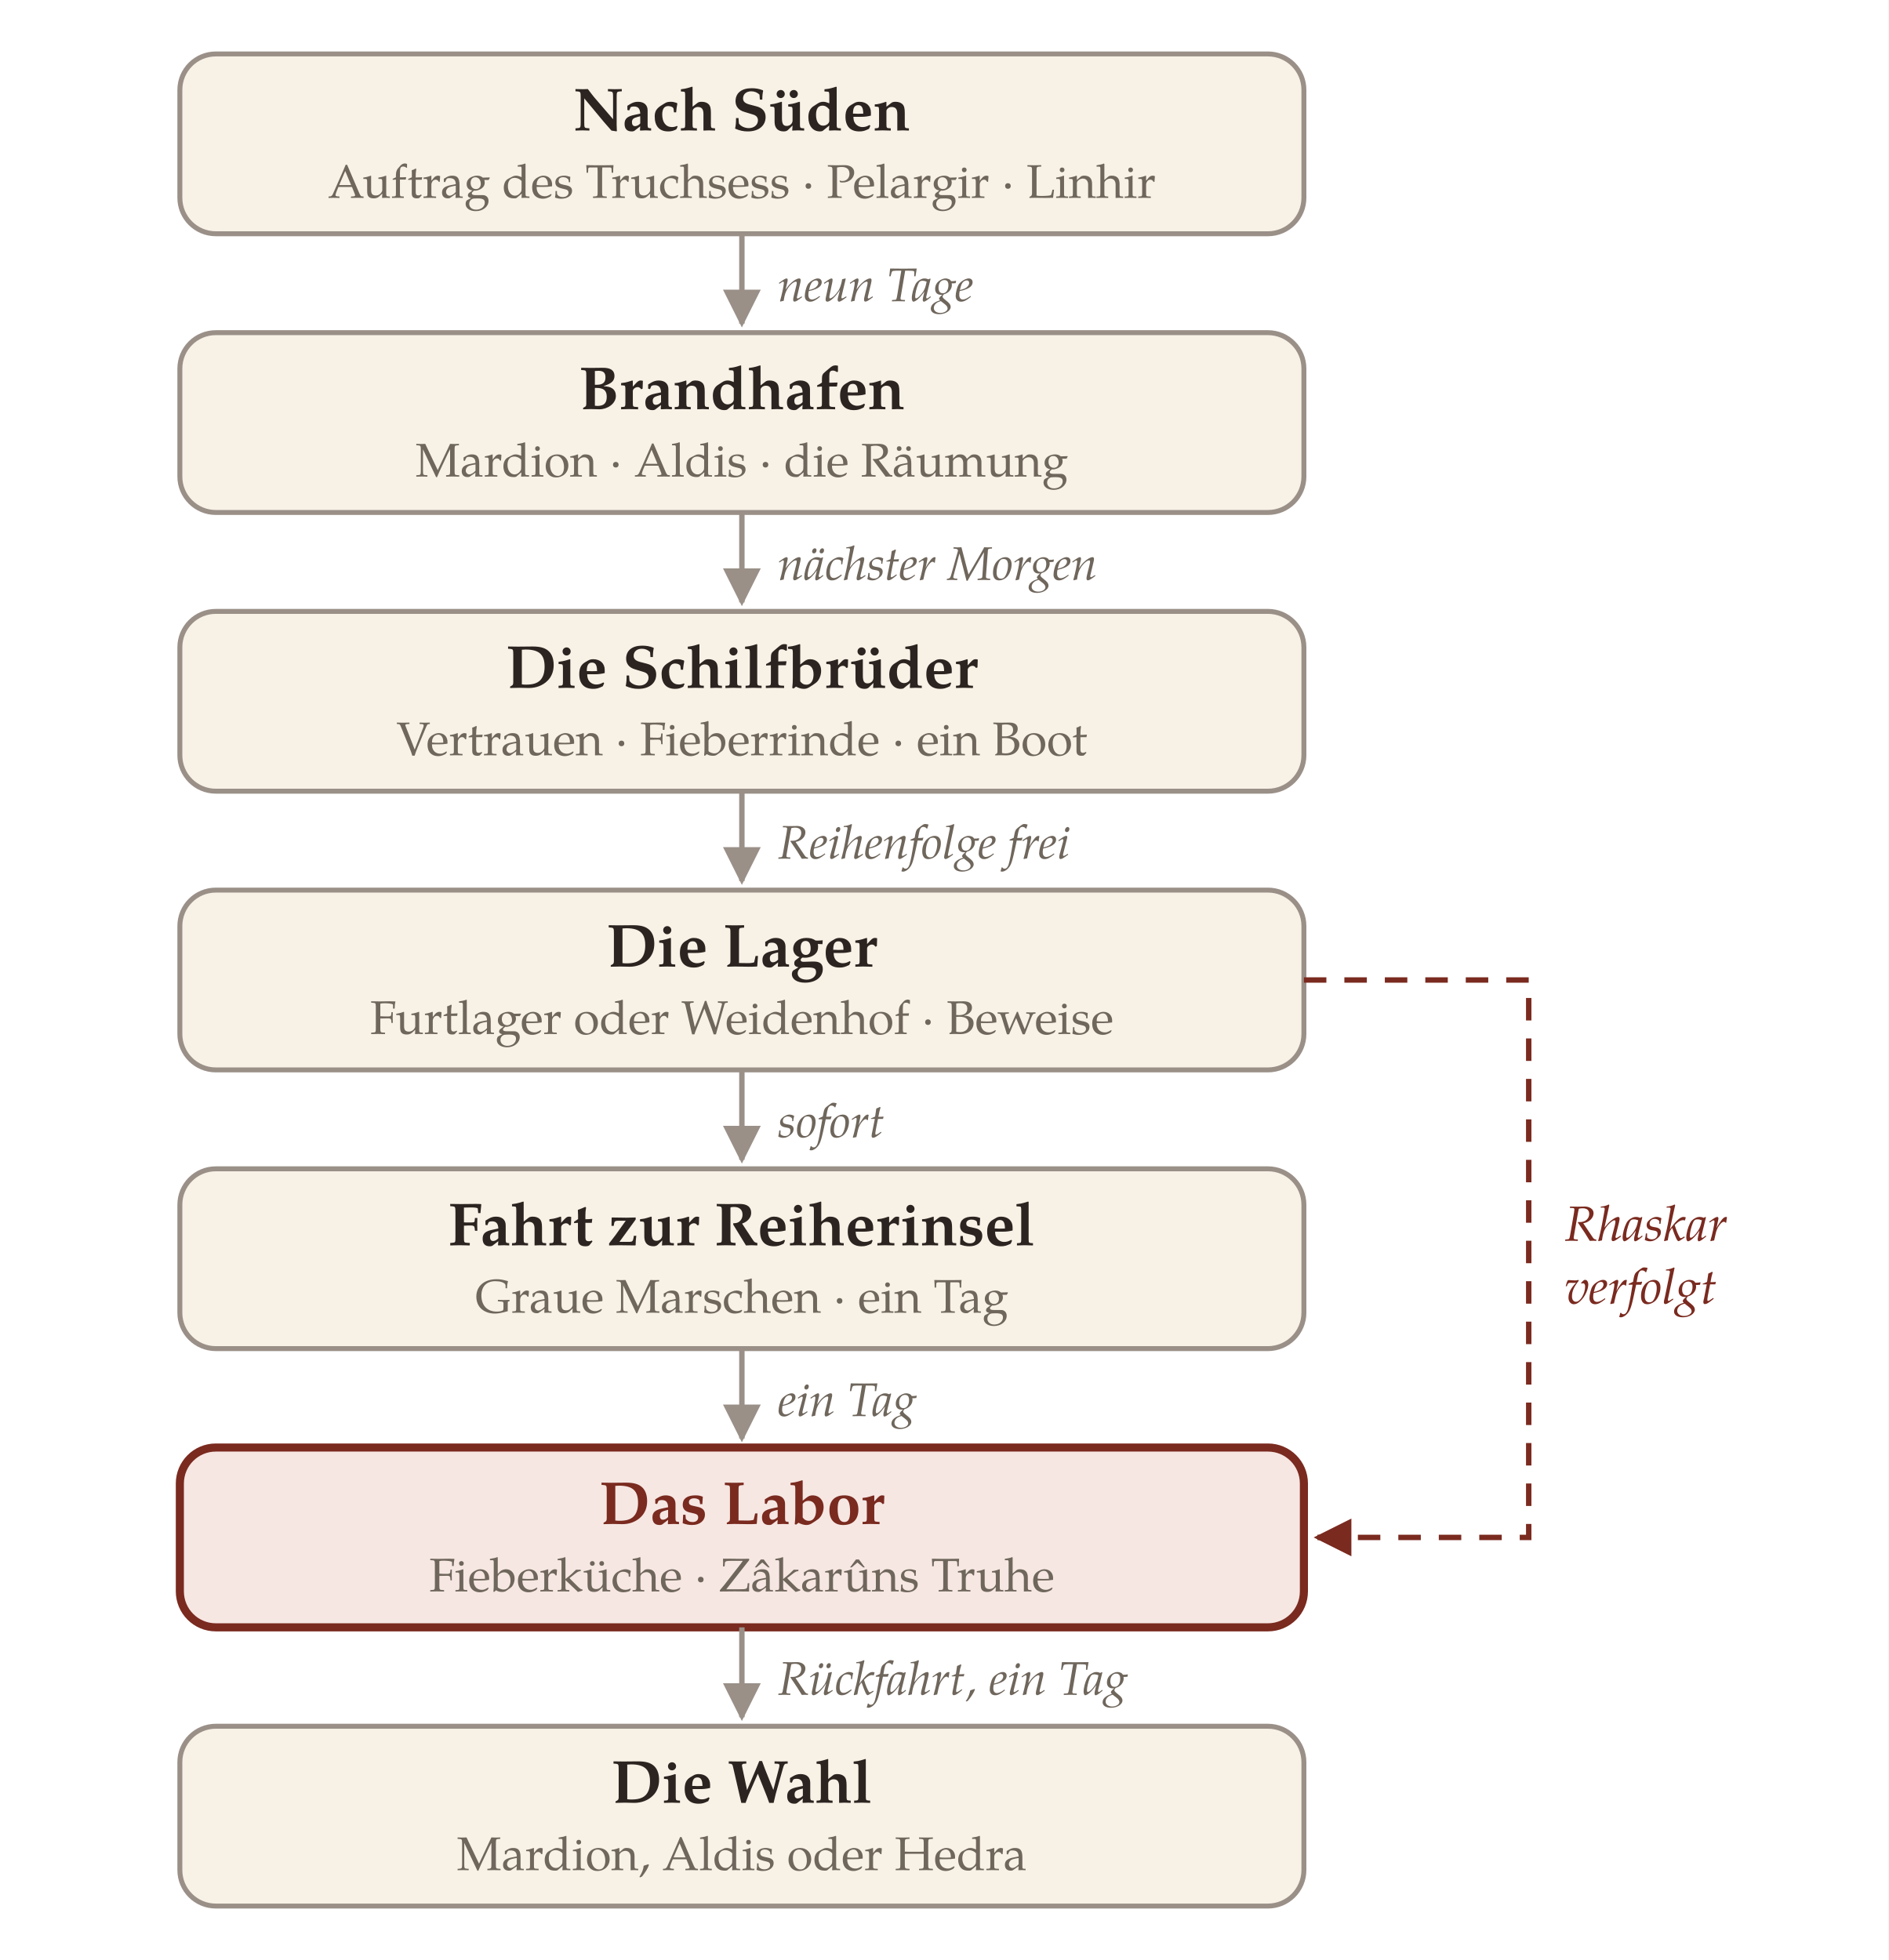
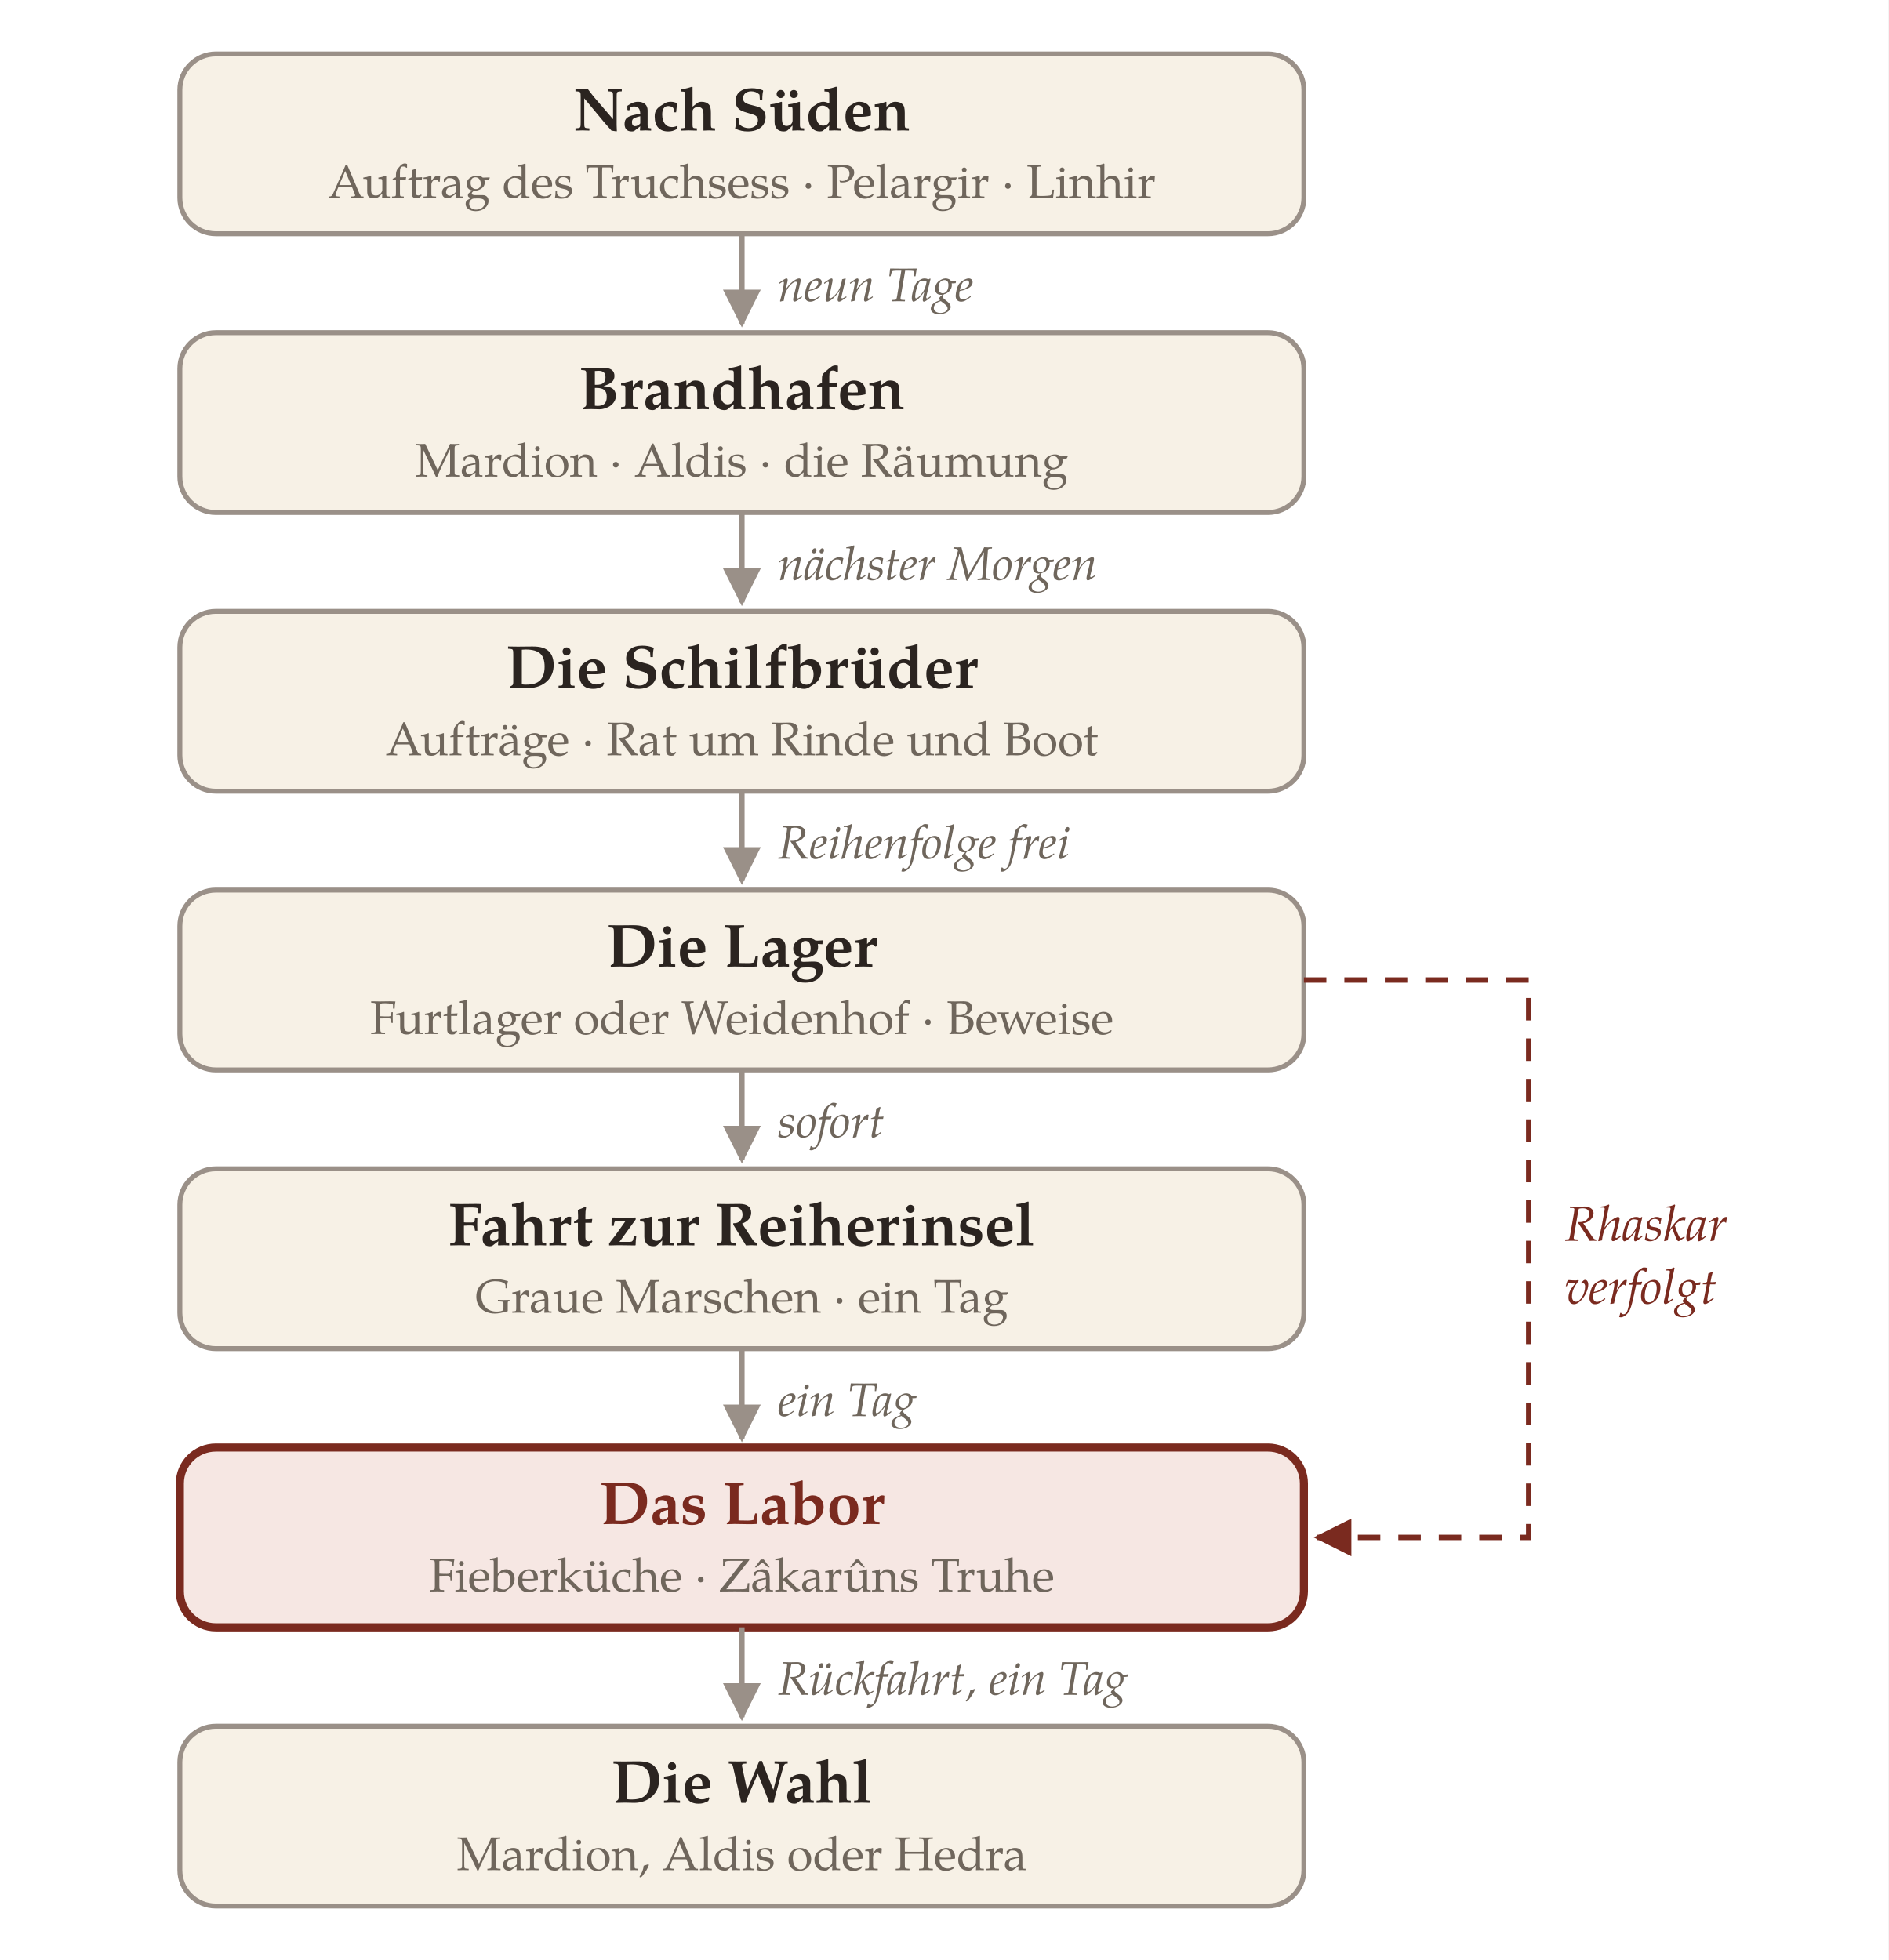
<svg xmlns="http://www.w3.org/2000/svg" viewBox="0 0 420 436" width="1680" height="1744">
  <defs>
    <marker id="a" viewBox="0 0 10 10" refX="9" refY="5" markerWidth="7" markerHeight="7" orient="auto">
      <path d="M0 0L10 5L0 10z" fill="#9a9088" />
    </marker>
    <marker id="r" viewBox="0 0 10 10" refX="9" refY="5" markerWidth="7" markerHeight="7" orient="auto">
      <path d="M0 0L10 5L0 10z" fill="#7a2a1f" />
    </marker>
  </defs>
  <rect width="420" height="436" fill="#ffffff" />
  <rect x="40" y="12" width="250" height="40" rx="8" fill="#f7f1e6" stroke="#9a9088" stroke-width="1.1" />
  <text x="165.0" y="29" font-family="TeX Gyre Pagella" font-weight="700" font-size="13.5" fill="#2b2420" text-anchor="middle">Nach Süden</text>
  <text x="165.0" y="44" font-family="TeX Gyre Pagella" font-size="10.5" fill="#6f665c" text-anchor="middle">Auftrag des Truchsess · Pelargir · Linhir</text>
  <path d="M165.0 52 V72" stroke="#9a9088" stroke-width="1.2" marker-end="url(#a)" />
  <text x="173.0" y="67.0" font-family="TeX Gyre Pagella" font-style="italic" font-size="10.5" fill="#6f665c">neun Tage</text>
  <rect x="40" y="74" width="250" height="40" rx="8" fill="#f7f1e6" stroke="#9a9088" stroke-width="1.1" />
  <text x="165.0" y="91" font-family="TeX Gyre Pagella" font-weight="700" font-size="13.5" fill="#2b2420" text-anchor="middle">Brandhafen</text>
  <text x="165.0" y="106" font-family="TeX Gyre Pagella" font-size="10.5" fill="#6f665c" text-anchor="middle">Mardion · Aldis · die Räumung</text>
  <path d="M165.0 114 V134" stroke="#9a9088" stroke-width="1.2" marker-end="url(#a)" />
  <text x="173.0" y="129.0" font-family="TeX Gyre Pagella" font-style="italic" font-size="10.5" fill="#6f665c">nächster Morgen</text>
  <rect x="40" y="136" width="250" height="40" rx="8" fill="#f7f1e6" stroke="#9a9088" stroke-width="1.1" />
  <text x="165.0" y="153" font-family="TeX Gyre Pagella" font-weight="700" font-size="13.5" fill="#2b2420" text-anchor="middle">Die Schilfbrüder</text>
-   <text x="165.0" y="168" font-family="TeX Gyre Pagella" font-size="10.5" fill="#6f665c" text-anchor="middle">Vertrauen · Fieberrinde · ein Boot</text>
+   <text x="165.0" y="168" font-family="TeX Gyre Pagella" font-size="10.5" fill="#6f665c" text-anchor="middle">Aufträge · Rat um Rinde und Boot</text>
  <path d="M165.0 176 V196" stroke="#9a9088" stroke-width="1.2" marker-end="url(#a)" />
  <text x="173.0" y="191.0" font-family="TeX Gyre Pagella" font-style="italic" font-size="10.5" fill="#6f665c">Reihenfolge frei</text>
  <rect x="40" y="198" width="250" height="40" rx="8" fill="#f7f1e6" stroke="#9a9088" stroke-width="1.1" />
  <text x="165.0" y="215" font-family="TeX Gyre Pagella" font-weight="700" font-size="13.5" fill="#2b2420" text-anchor="middle">Die Lager</text>
  <text x="165.0" y="230" font-family="TeX Gyre Pagella" font-size="10.5" fill="#6f665c" text-anchor="middle">Furtlager oder Weidenhof · Beweise</text>
  <path d="M165.0 238 V258" stroke="#9a9088" stroke-width="1.2" marker-end="url(#a)" />
  <text x="173.0" y="253.0" font-family="TeX Gyre Pagella" font-style="italic" font-size="10.5" fill="#6f665c">sofort</text>
  <rect x="40" y="260" width="250" height="40" rx="8" fill="#f7f1e6" stroke="#9a9088" stroke-width="1.1" />
  <text x="165.0" y="277" font-family="TeX Gyre Pagella" font-weight="700" font-size="13.5" fill="#2b2420" text-anchor="middle">Fahrt zur Reiherinsel</text>
  <text x="165.0" y="292" font-family="TeX Gyre Pagella" font-size="10.5" fill="#6f665c" text-anchor="middle">Graue Marschen · ein Tag</text>
  <path d="M165.0 300 V320" stroke="#9a9088" stroke-width="1.2" marker-end="url(#a)" />
  <text x="173.0" y="315.0" font-family="TeX Gyre Pagella" font-style="italic" font-size="10.5" fill="#6f665c">ein Tag</text>
  <rect x="40" y="322" width="250" height="40" rx="8" fill="#f6e7e3" stroke="#7a2a1f" stroke-width="1.8" />
  <text x="165.0" y="339" font-family="TeX Gyre Pagella" font-weight="700" font-size="13.5" fill="#7a2a1f" text-anchor="middle">Das Labor</text>
  <text x="165.0" y="354" font-family="TeX Gyre Pagella" font-size="10.5" fill="#6f665c" text-anchor="middle">Fieberküche · Zâkarûns Truhe</text>
  <path d="M165.0 362 V382" stroke="#9a9088" stroke-width="1.2" marker-end="url(#a)" />
  <text x="173.0" y="377.0" font-family="TeX Gyre Pagella" font-style="italic" font-size="10.5" fill="#6f665c">Rückfahrt, ein Tag</text>
  <rect x="40" y="384" width="250" height="40" rx="8" fill="#f7f1e6" stroke="#9a9088" stroke-width="1.1" />
  <text x="165.0" y="401" font-family="TeX Gyre Pagella" font-weight="700" font-size="13.5" fill="#2b2420" text-anchor="middle">Die Wahl</text>
  <text x="165.0" y="416" font-family="TeX Gyre Pagella" font-size="10.5" fill="#6f665c" text-anchor="middle">Mardion, Aldis oder Hedra</text>
  <path d="M290 218.0 H340 V342.0 H293" fill="none" stroke="#7a2a1f" stroke-width="1.2" stroke-dasharray="5 4" marker-end="url(#r)" />
  <text x="348" y="276.0" font-family="TeX Gyre Pagella" font-style="italic" font-size="11" fill="#7a2a1f">Rhaskar</text>
  <text x="348" y="290.0" font-family="TeX Gyre Pagella" font-style="italic" font-size="11" fill="#7a2a1f">verfolgt</text>
</svg>
